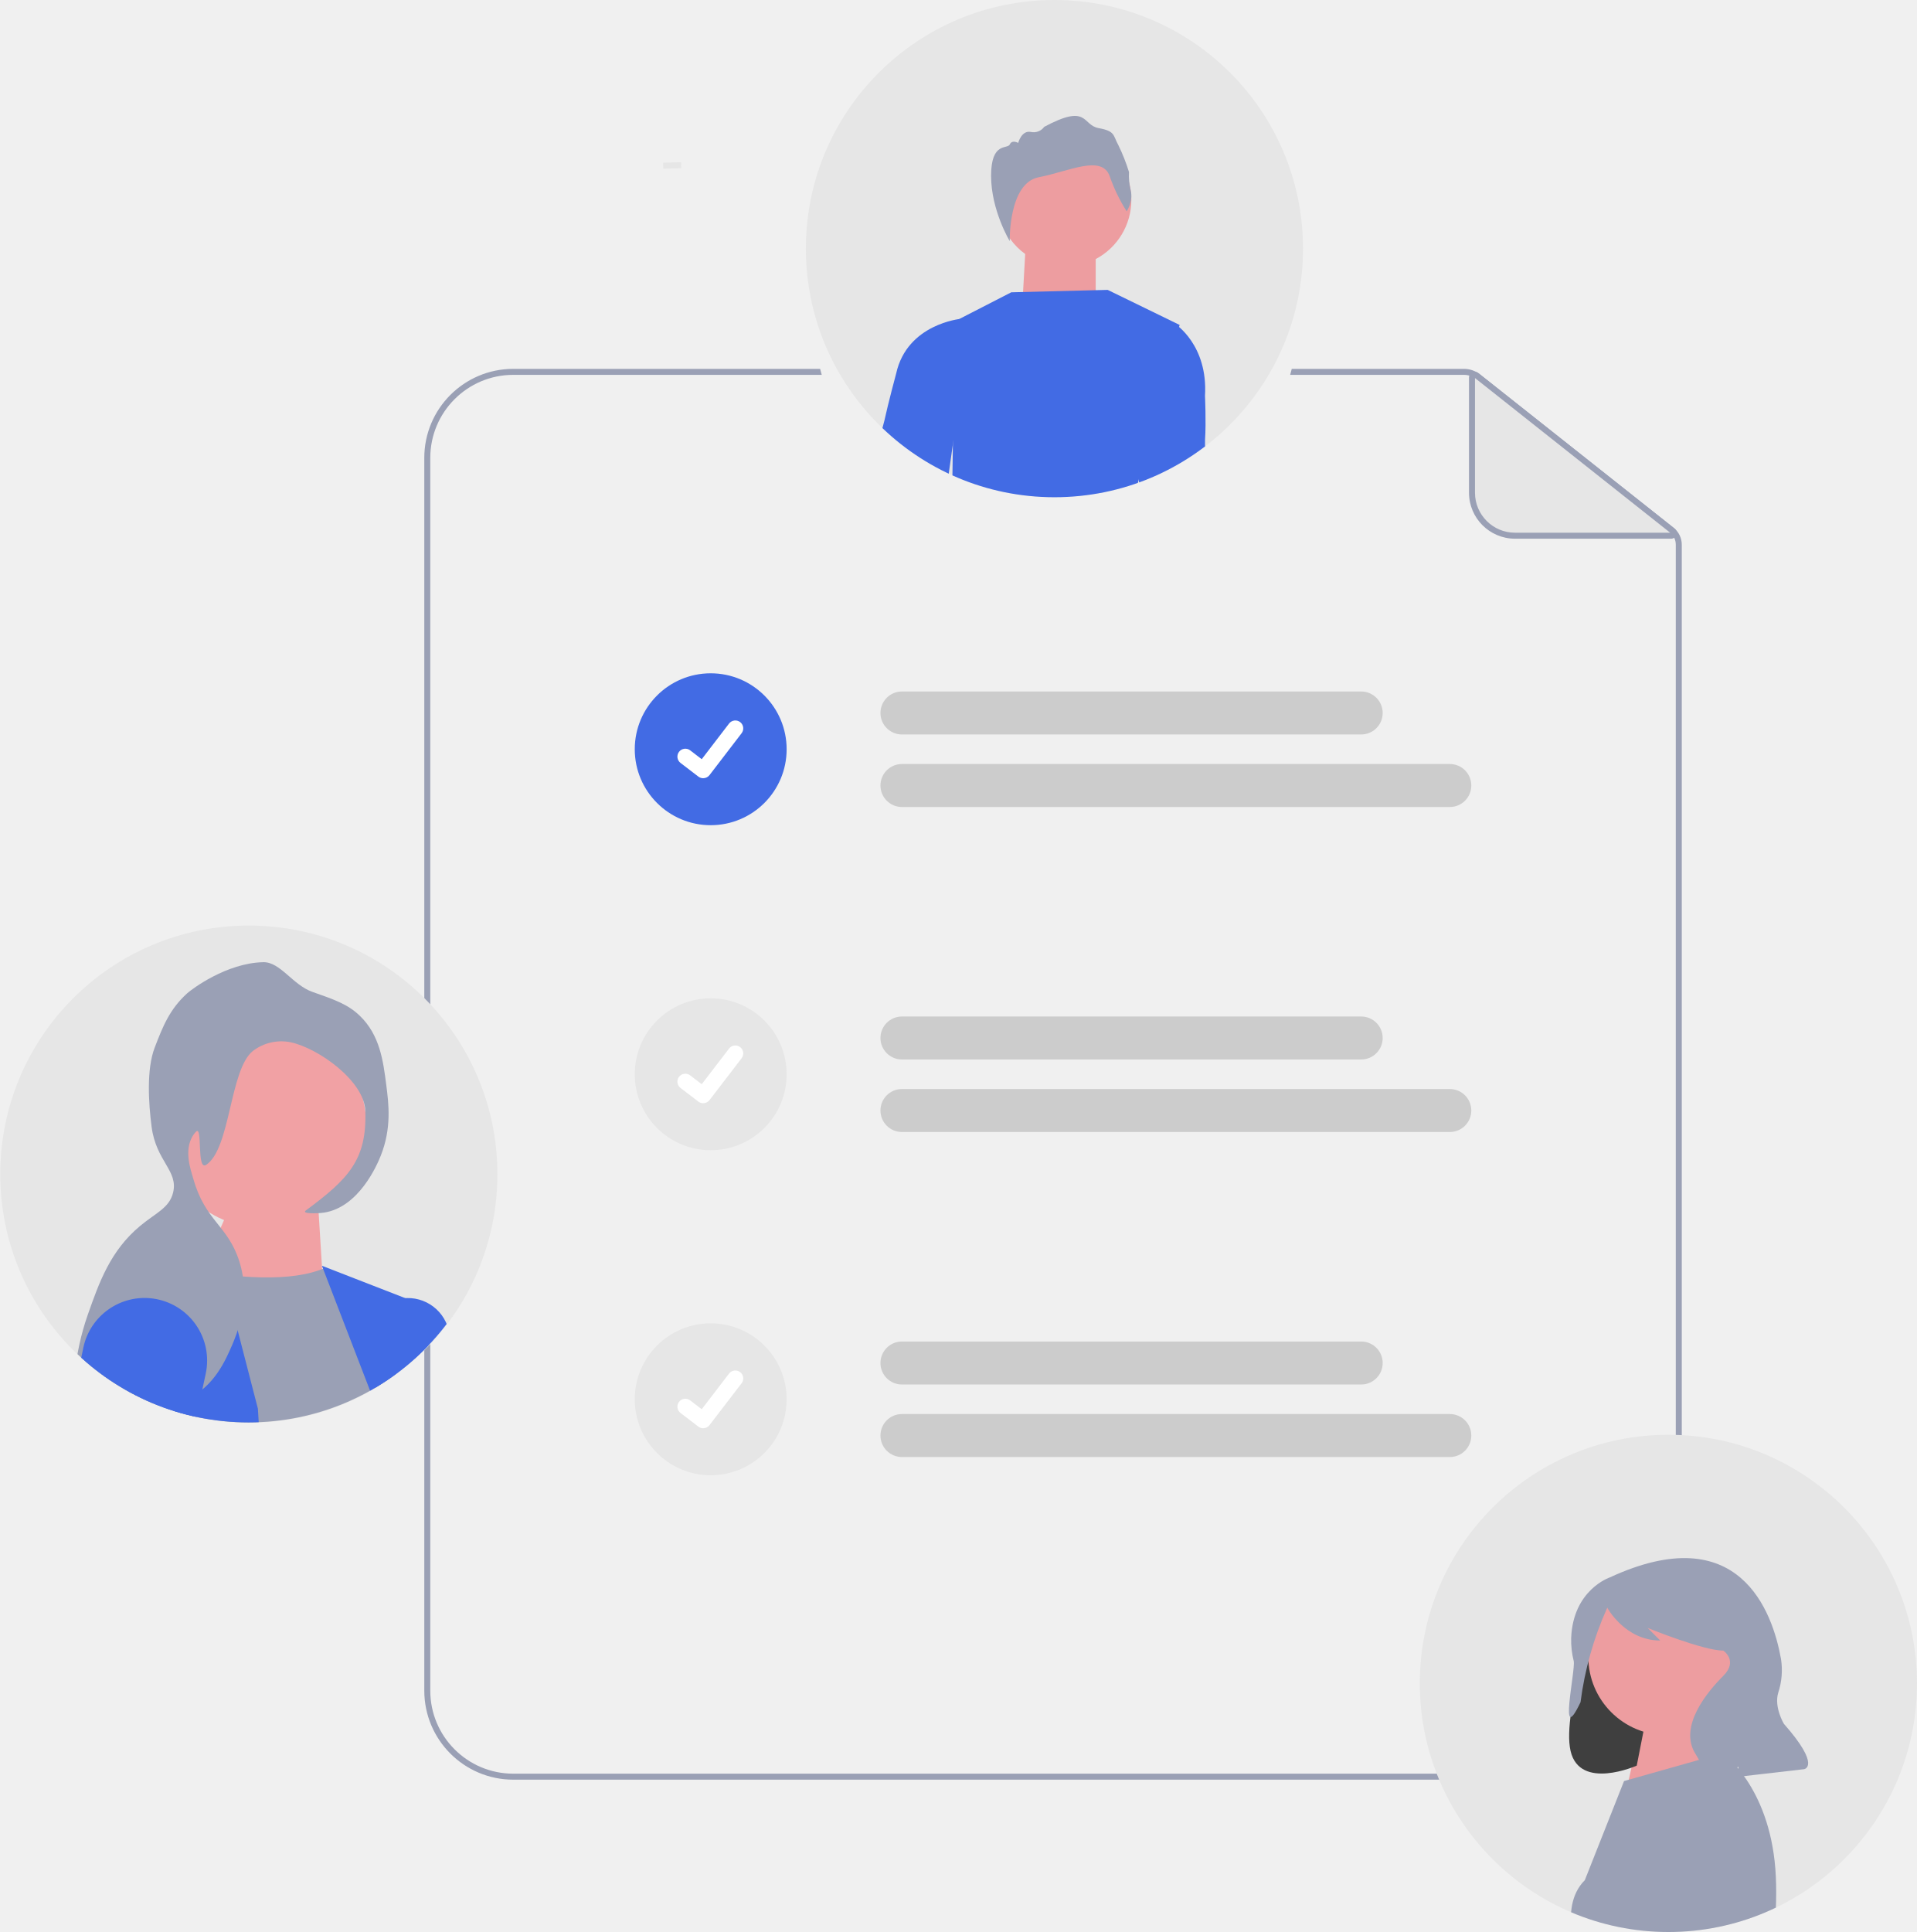
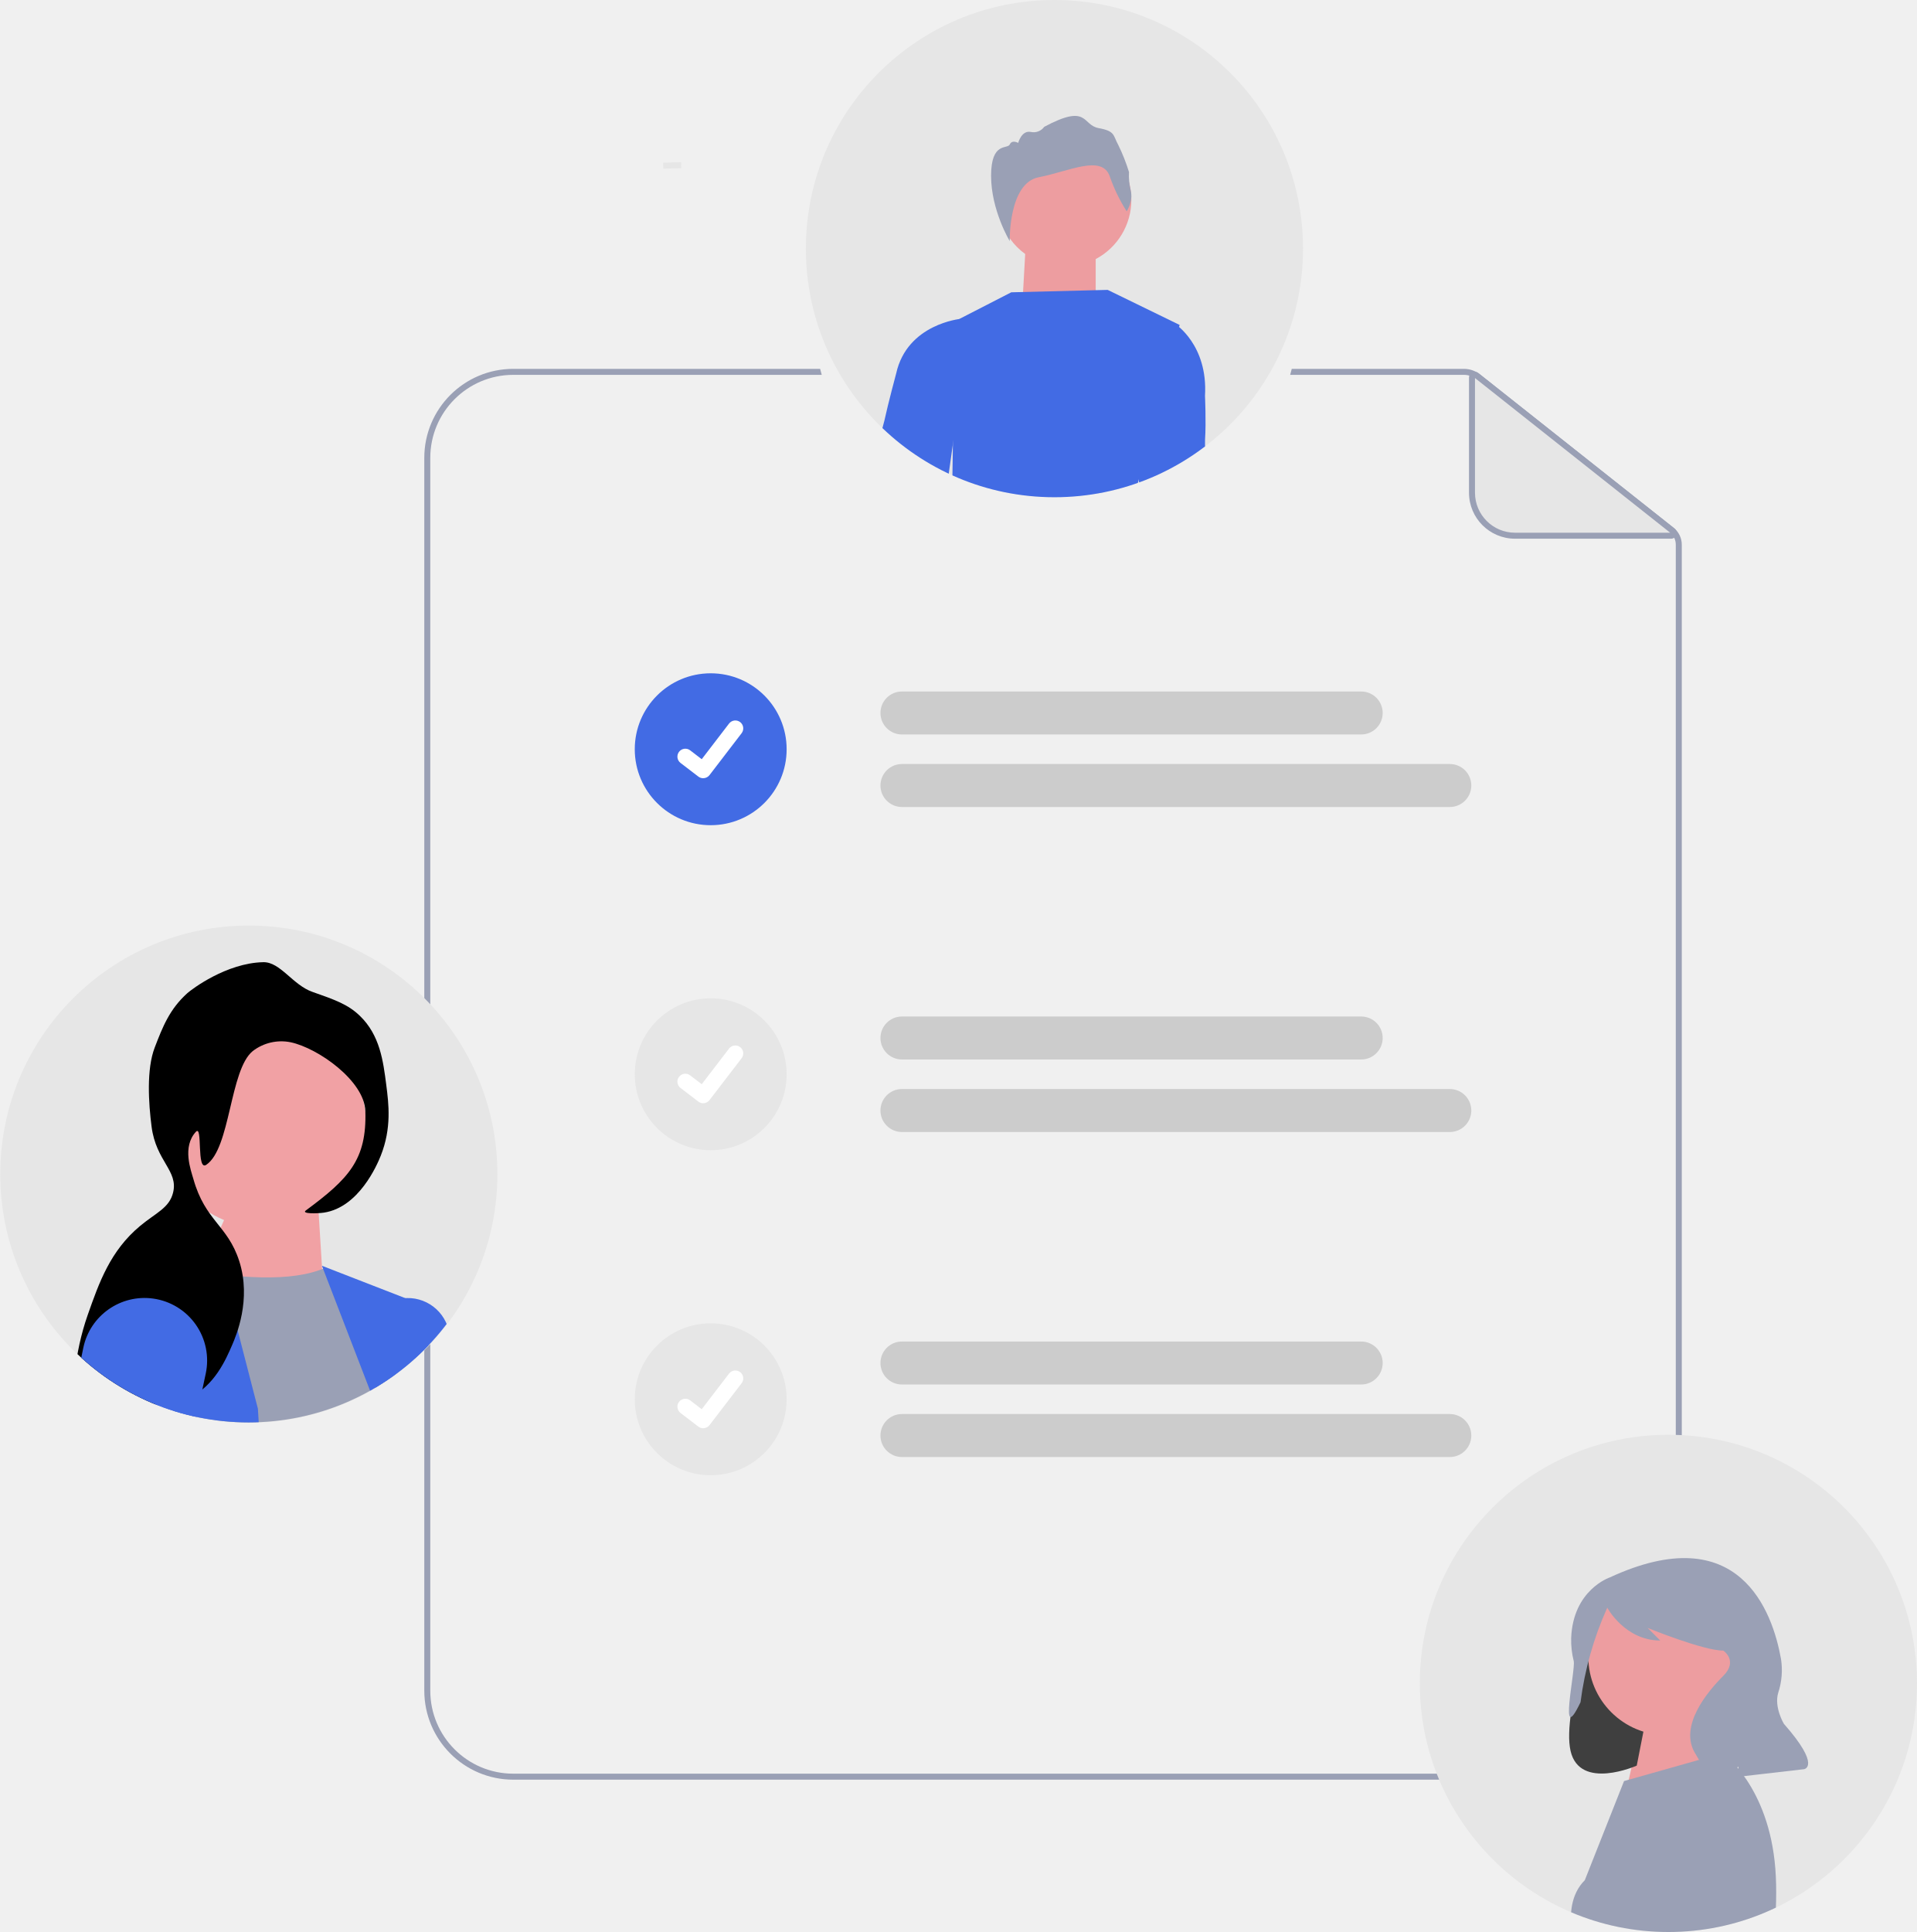
<svg xmlns="http://www.w3.org/2000/svg" width="793.905" height="800" viewBox="0 0 793.905 800" role="img" artist="Katerina Limpitsouni" source="https://undraw.co/">
  <style>@keyframes svg-sway{0%,100%{transform:rotate(0deg)}50%{transform:rotate(2.5deg)}}@keyframes svg-drift{0%,100%{transform:translate(0,0)}50%{transform:translate(4px,-5px)}}@keyframes svg-pulse{0%,100%{transform:scale(1);opacity:1}50%{transform:scale(1.15);opacity:.85}}.svg-anim{transform-box:fill-box;transform-origin:50% 50%}.svg-a3{animation:svg-sway 8.5s ease-in-out infinite .6s;transform-origin:50% 100%}.svg-a4{animation:svg-drift 9s ease-in-out infinite .9s}.svg-a6{animation:svg-sway 7s ease-in-out infinite .2s}.svg-d1{animation:svg-pulse 3s ease-in-out infinite}.svg-d2{animation:svg-pulse 3.6s ease-in-out infinite .5s}.svg-d3{animation:svg-pulse 2.6s ease-in-out infinite 1s}.svg-d4{animation:svg-pulse 4s ease-in-out infinite 1.4s}@keyframes svg-nod{0%,50%,100%{transform:rotate(0deg)}20%{transform:rotate(-2.5deg)}35%{transform:rotate(2deg)}}@keyframes svg-tick-glow{0%,100%{filter:drop-shadow(0 0 0px rgba(58,128,255,.7))}50%{filter:drop-shadow(0 0 8px rgba(58,128,255,1))}}@keyframes svg-msg{0%,18%{opacity:0;transform:translateY(10px)}35%,75%{opacity:1;transform:translateY(0)}95%,100%{opacity:0;transform:translateY(-10px)}}.svg-nod1{animation:svg-nod 11s ease-in-out infinite;transform-origin:50% 100%}.svg-nod2{animation:svg-nod 13s ease-in-out infinite 2s;transform-origin:50% 100%}.svg-nod3{animation:svg-nod 12s ease-in-out infinite 4s;transform-origin:50% 100%}.svg-tick{animation:svg-tick-glow 3.2s ease-in-out infinite}.svg-msg1{animation:svg-msg 7s ease-in-out infinite}.svg-msg2{animation:svg-msg 7s ease-in-out infinite 2.3s}.svg-msg3{animation:svg-msg 7s ease-in-out infinite 4.6s}</style>
  <defs>
    <clipPath id="a-255">
      <circle cx="102.946" cy="102.946" r="102.946" fill="#fff" stroke="#707070" stroke-width="1" />
    </clipPath>
    <clipPath id="b-256">
      <path d="M102.946,0A102.946,102.946,0,1,1,0,102.946,102.946,102.946,0,0,1,102.946,0Z" fill="#e6e6e6" />
    </clipPath>
    <clipPath id="c-257">
      <path d="M102.946,0A102.946,102.946,0,1,0,205.891,102.946,102.946,102.946,0,0,0,102.946,0Z" fill="#426be4" />
    </clipPath>
  </defs>
  <g transform="translate(-620.914 -208)">
    <path d="M822.947,822.85H439.456a34.383,34.383,0,0,1-34.344-34.357V641.082c-.794.905-1.625,1.8-2.481,2.667V788.493a36.871,36.871,0,0,0,36.825,36.837H824.027C823.654,824.512,823.3,823.681,822.947,822.85ZM405.112,277.981a34.383,34.383,0,0,1,34.344-34.357H567.233c-.236-.831-.459-1.65-.67-2.481H439.456a36.871,36.871,0,0,0-36.825,36.837V503.966c.856.868,1.674,1.761,2.481,2.667Zm514.927,28.974-80.124-63.467a10.832,10.832,0,0,0-6.722-2.344H761.887c-.2.831-.422,1.662-.657,2.481h71.963a8.43,8.43,0,0,1,5.184,1.8L918.5,308.9a6.383,6.383,0,0,1,2.431,5.036v369.4c.831.025,1.662.087,2.481.149V313.938a8.851,8.851,0,0,0-3.373-6.983Z" transform="translate(394.003 119.593)" fill="#9aa0b5" />
    <path d="M834.912,309.761H770.26a17.8,17.8,0,0,1-17.8-17.8V244.214a1.112,1.112,0,0,1,1.8-.872L835.6,307.777a1.112,1.112,0,0,1-.691,1.984Z" transform="translate(478.071 120.063)" fill="#e6e6e6" />
    <path d="M835.152,311.242H770.5a19.058,19.058,0,0,1-19.036-19.036V244.455a2.353,2.353,0,0,1,3.813-1.845l81.336,64.436a2.352,2.352,0,0,1-1.461,4.2Zm0-2.481Zm-81.208-64.042v47.486A16.575,16.575,0,0,0,770.5,308.761h64.284Z" transform="translate(477.831 119.823)" fill="#9aa0b5" />
    <g class="svg-anim svg-msg1">
      <path d="M754.04,366.653H563.846a8.9,8.9,0,1,1,0-17.8H754.04a8.9,8.9,0,1,1,0,17.8Z" transform="translate(430.606 145.477)" fill="#ccc" />
      <path d="M790.745,390.866h-226.9a8.9,8.9,0,1,1,0-17.8h226.9a8.9,8.9,0,0,1,0,17.8Z" transform="translate(430.606 151.296)" fill="#ccc" />
    </g>
    <g class="svg-anim svg-msg2">
      <path d="M754.04,475.16H563.846a8.9,8.9,0,0,1,0-17.8H754.04a8.9,8.9,0,1,1,0,17.8Z" transform="translate(430.606 171.553)" fill="#ccc" />
      <path d="M790.745,499.372h-226.9a8.9,8.9,0,1,1,0-17.8h226.9a8.9,8.9,0,0,1,0,17.8Z" transform="translate(430.606 177.371)" fill="#ccc" />
    </g>
    <g class="svg-anim svg-msg3">
      <path d="M754.04,583.667H563.846a8.9,8.9,0,0,1,0-17.8H754.04a8.9,8.9,0,1,1,0,17.8Z" transform="translate(430.606 197.628)" fill="#ccc" />
      <path d="M790.745,607.879h-226.9a8.9,8.9,0,0,1,0-17.8h226.9a8.9,8.9,0,1,1,0,17.8Z" transform="translate(430.606 203.446)" fill="#ccc" />
    </g>
    <g class="svg-anim svg-tick">
      <circle cx="31.449" cy="31.449" r="31.449" transform="translate(883.799 486.799)" fill="#426be4" />
      <path d="M497.821,382.444a3.262,3.262,0,0,1-1.962-.652l-.035-.026-7.391-5.654a3.285,3.285,0,0,1,4-5.213l4.787,3.671,11.313-14.759a3.283,3.283,0,0,1,4.6-.608h0l-.07.1.072-.1a3.287,3.287,0,0,1,.607,4.6L500.437,381.16a3.285,3.285,0,0,1-2.613,1.281Z" transform="translate(414.313 147.801)" fill="#fff" />
    </g>
    <circle cx="31.449" cy="31.449" r="31.449" transform="translate(883.799 621.381)" fill="#e6e6e6" />
    <path d="M497.821,490.951a3.261,3.261,0,0,1-1.962-.652l-.035-.026-7.391-5.654a3.285,3.285,0,0,1,4-5.213l4.787,3.671,11.313-14.759a3.283,3.283,0,0,1,4.6-.608h0l-.07.1.072-.1a3.287,3.287,0,0,1,.607,4.6l-13.306,17.352a3.285,3.285,0,0,1-2.613,1.281Z" transform="translate(414.313 173.876)" fill="#fff" />
    <circle cx="31.449" cy="31.449" r="31.449" transform="translate(883.799 755.963)" fill="#e6e6e6" />
    <path d="M497.821,599.458a3.262,3.262,0,0,1-1.962-.652l-.035-.026-7.391-5.654a3.285,3.285,0,0,1,4-5.213l4.787,3.671,11.313-14.759a3.283,3.283,0,0,1,4.6-.608h0l-.07.1.072-.1a3.287,3.287,0,0,1,.607,4.6l-13.306,17.352a3.285,3.285,0,0,1-2.613,1.281Z" transform="translate(414.313 199.951)" fill="#fff" />
    <path d="M482.469,174.848l-.111-2.478c2.485-.111,5-.183,7.482-.213l.03,2.481C487.416,174.667,484.927,174.737,482.469,174.848Z" transform="translate(413.162 103.014)" fill="#e6e6e6" />
    <path d="M102.946,0A102.946,102.946,0,1,1,0,102.946,102.946,102.946,0,0,1,102.946,0Z" transform="translate(621.021 591.256)" fill="#e6e6e6" />
    <g class="svg-anim svg-a1">
      <g transform="translate(620.914 591.094)">
        <g transform="translate(0 0)" clip-path="url(#a-255)">
          <g transform="translate(19.927 15.328)">
            <path d="M293.166,83.9l1.734,28.093-52.474,2.663,16.245-37.022Z" transform="translate(-181.205 18.656)" fill="#f1a1a4" />
            <path d="M298.6,101.947c-14.059,6.278-36.558,4.556-62.05,0l-3.982,176.622s79.749,16.038,107.17-13.546l-14.425-144.3-26.7-18.762h0v-.012Z" transform="translate(-183.574 24.499)" fill="#9aa0b5" />
            <path d="M260.35,93.222l-37.828,22.389a36.424,36.424,0,0,0-16.4,41.578l29.229,99.854s-47.6,81.788-32.136,88.995c34.762,16.209,86.638,12.263,86.638,12.263L278.257,162.491,260.35,93.222h0Z" transform="translate(-191.371 22.402)" fill="#426be4" />
            <path d="M284.488,101.347l42.775,16.612,10.1,123.379,28.289,99.4c-47.918,17.491-43.447,9.344-43.447,9.344l-7.939-171.516-29.779-77.22h0Z" transform="translate(-171.097 24.355)" fill="#426be4" />
            <path d="M343.437,336.062l-.147-.672L299.575,133.179a17.384,17.384,0,0,1,33.883-7.781l48.027,197.4-38.048,13.277h0v-.012Z" transform="translate(-167.569 26.943)" fill="#426be4" />
            <g class="svg-anim svg-nod1">
              <circle cx="42.568" cy="42.568" r="42.568" transform="translate(46.625 24.883)" fill="#f1a1a4" />
-               <path d="M300.517,12.289c9.381,3.3,14.743,5.179,19.653,9.918,8.306,8,9.674,18.688,10.944,28.619,1,7.768,2.284,17.809-2.272,29.29-1.551,3.921-9.088,21.363-23.5,23.574-2.834.428-9.479.55-7.561-.867,17.735-13.094,25.3-21,24.673-41.163-.391-12.532-19.543-26.066-30.915-28.5a19.391,19.391,0,0,0-15.745,3.664c-9.564,7.842-9.149,40.3-19.226,47.075-4.141,2.785-1.38-16.844-4.3-13.668-5.765,6.278-2.064,15.9-1.026,19.568,4.91,17.381,14.169,19.079,18.969,33.932,5.179,16.025-1.344,31.11-2.883,34.689-2.687,6.229-7.3,16.9-17.845,22.035-13.387,6.51-23.94-1.967-30.158,5.3-3.481,4.055-1.6,8.355-7.878,20.985-2.052,4.116-3.078,6.181-3.982,6.107-4.3-.342-11.25-34.738,0-66.765,4.727-13.436,9.344-26.6,21.742-36.9,6.559-5.448,12.056-7.4,13.619-13.766,2.235-9.088-7.048-12.96-8.9-27.287-1.27-9.8-2.162-23.818,1.295-32.8,3.273-8.489,6.107-15.854,13.534-22.524C250.535,11.215,264.924.307,280.192,0c7.023-.147,12.19,9.442,20.337,12.3h-.012Z" transform="translate(-191.071 0)" fill="#9aa0b5" />
+               <path d="M300.517,12.289c9.381,3.3,14.743,5.179,19.653,9.918,8.306,8,9.674,18.688,10.944,28.619,1,7.768,2.284,17.809-2.272,29.29-1.551,3.921-9.088,21.363-23.5,23.574-2.834.428-9.479.55-7.561-.867,17.735-13.094,25.3-21,24.673-41.163-.391-12.532-19.543-26.066-30.915-28.5a19.391,19.391,0,0,0-15.745,3.664c-9.564,7.842-9.149,40.3-19.226,47.075-4.141,2.785-1.38-16.844-4.3-13.668-5.765,6.278-2.064,15.9-1.026,19.568,4.91,17.381,14.169,19.079,18.969,33.932,5.179,16.025-1.344,31.11-2.883,34.689-2.687,6.229-7.3,16.9-17.845,22.035-13.387,6.51-23.94-1.967-30.158,5.3-3.481,4.055-1.6,8.355-7.878,20.985-2.052,4.116-3.078,6.181-3.982,6.107-4.3-.342-11.25-34.738,0-66.765,4.727-13.436,9.344-26.6,21.742-36.9,6.559-5.448,12.056-7.4,13.619-13.766,2.235-9.088-7.048-12.96-8.9-27.287-1.27-9.8-2.162-23.818,1.295-32.8,3.273-8.489,6.107-15.854,13.534-22.524C250.535,11.215,264.924.307,280.192,0c7.023-.147,12.19,9.442,20.337,12.3h-.012Z" transform="translate(-191.071 0)" fill="#000000" />
            </g>
            <path d="M236.627,112.357h0a25.908,25.908,0,0,0-28.973,20.313c-9.784,46.55-27.36,145.695.232,147.356,36.082,2.162,70.71-6.5,70.71-6.5l-8.66-49.786-28.142-2.883,16.551-77.428a25.9,25.9,0,0,0-21.73-31.074h.012Z" transform="translate(-193.066 26.939)" fill="#426be4" />
          </g>
        </g>
      </g>
    </g>
    <g class="svg-anim svg-a2">
      <g transform="translate(954.664 208)">
        <path d="M102.946,0A102.946,102.946,0,1,1,0,102.946,102.946,102.946,0,0,1,102.946,0Z" fill="#e6e6e6" />
        <g clip-path="url(#b-256)">
          <g transform="translate(21.28 47.993)">
            <g class="svg-anim svg-nod2">
              <path d="M9.892,76.7l1.5-26.629A27.683,27.683,0,0,1,27.679,0h0A27.612,27.612,0,0,1,55.358,27.542c0,.047,0,.092,0,.139A27.681,27.681,0,0,1,40.59,52.173V76.7Z" transform="translate(58.158 7.116)" fill="#ed9da0" />
            </g>
            <path d="M821.752,414.971l-3.065,11.588,11.638,54.61a136.508,136.508,0,0,1-95.163-4.9l9.081-38.088.3-20.661.989-68.128.248-.129a.189.189,0,0,1,.049-.021l23.142-11.884,39.934-1L838.7,350.874l-.228.847Z" transform="translate(-705.189 -264.315)" fill="#426be4" />
            <ellipse cx="3.697" cy="3.697" rx="3.697" ry="3.697" transform="translate(63.238 178.551) rotate(7)" fill="#426be4" />
            <path d="M906.547,364.04l4.265-1.388s13.53,8.684,12.246,29.677c0,0,.507,10.863.023,18.093-.555,8.291,6.888,90.7,6.888,90.7H905.858L895.525,426.5Z" transform="translate(-779.044 -276.423)" fill="#426be4" />
            <path d="M766.356,555.9a9.752,9.752,0,0,0-12.557-8.119l-20.521-27.927-6.244,16.892,20.444,23.93a9.8,9.8,0,0,0,18.878-4.775Z" transform="translate(-701.447 -348.822)" fill="#ed9da0" />
            <path d="M726.115,361.11,722.4,358.6s-22.118,2.059-26.67,22.591c0,0-3.327,12.338-4.855,19.421-.786,3.643-11.267,38.841-11.267,38.841l35.542,38.841,9.711-14.564-9.711-24.274Z" transform="translate(-679.606 -274.556)" fill="#426be4" />
            <g class="svg-anim svg-nod2">
              <path d="M377.688,300.483c-3.278-9.093-16.811-2.009-29.393.423s-12.016,26.442-12.016,26.442-7.721-12.75-7.721-27.024,6.785-10.89,7.737-13,3.489-.634,3.489-.634,1.375-5.287,5.181-4.547a5.4,5.4,0,0,0,5.6-2.115c18.4-9.833,15.543-.74,22.521.529s5.921,2.96,8.142,6.978a76.405,76.405,0,0,1,4.441,11.208,25.957,25.957,0,0,0,.74,7.718c1.057,4.441-1.692,8.564-1.692,8.564a69.319,69.319,0,0,1-7.031-14.538Z" transform="translate(-273.133 -275.506)" fill="#9aa0b5" />
            </g>
          </g>
        </g>
      </g>
    </g>
    <g class="svg-anim svg-a3">
      <g transform="translate(1208.928 802.109)">
        <path d="M102.946,0A102.946,102.946,0,1,0,205.891,102.946,102.946,102.946,0,0,0,102.946,0Z" fill="#e6e6e6" />
        <g clip-path="url(#c-257)">
          <g transform="translate(57.012 51.063)">
            <path d="M210.2,210.609l-2.342-28.3H176.716l-6.9,29.983Z" transform="translate(-140.838 -118.23)" fill="#ed9da0" />
            <g transform="translate(4.744)">
              <g class="svg-anim svg-nod3">
                <path d="M61.458,183.878c3.813,16.607,27.409,6.09,27.409,6.09l10.773-54.877L73.6,123.538S57.642,167.271,61.458,183.878Z" transform="translate(-60.785 -104.036)" fill="#3f3f3f" />
                <circle cx="32.389" cy="32.389" r="32.389" transform="translate(8.038 8.535)" fill="#ed9da0" />
              </g>
              <path d="M227.188,259.62s-15.221,5.073-15.994,25.106a35.54,35.54,0,0,0,1.056,9.514c.858,3.632-6.563,36.54,2.818,17.069a137.982,137.982,0,0,1,10.956-38.9l.118-.258s7.313,13.59,21.94,13.59l-5.224-5.223s22.986,9.4,31.345,9.4c0,0,6.269,4.179,0,10.448s-18.806,20.9-11.487,32.389,1.044,14.627,1.044,14.627l11.487-6.269,5.223-3.135v4.179l27.165-3.135s7.314-1.044-8.358-18.807c0,0-4.139-6.9-2.328-12.846a30.006,30.006,0,0,0,1.14-14.033C294.581,273.753,280.805,234.814,227.188,259.62Z" transform="translate(-210.27 -251.609)" fill="#9aa0b5" />
            </g>
            <path d="M184.6,207.037l40.885-11.554S244.533,209,247.253,243.236s-10.885,89.182-10.885,89.182l10.884,34.465s-92,10.05-90.193,6.022,9.86-38.918,7.139-46.409,2.32-44.57,2.32-44.57-9.957-22.052,1.832-33.842Z" transform="translate(-157.033 -114.711)" fill="#9aa0b5" />
          </g>
        </g>
      </g>
    </g>
  </g>
</svg>
